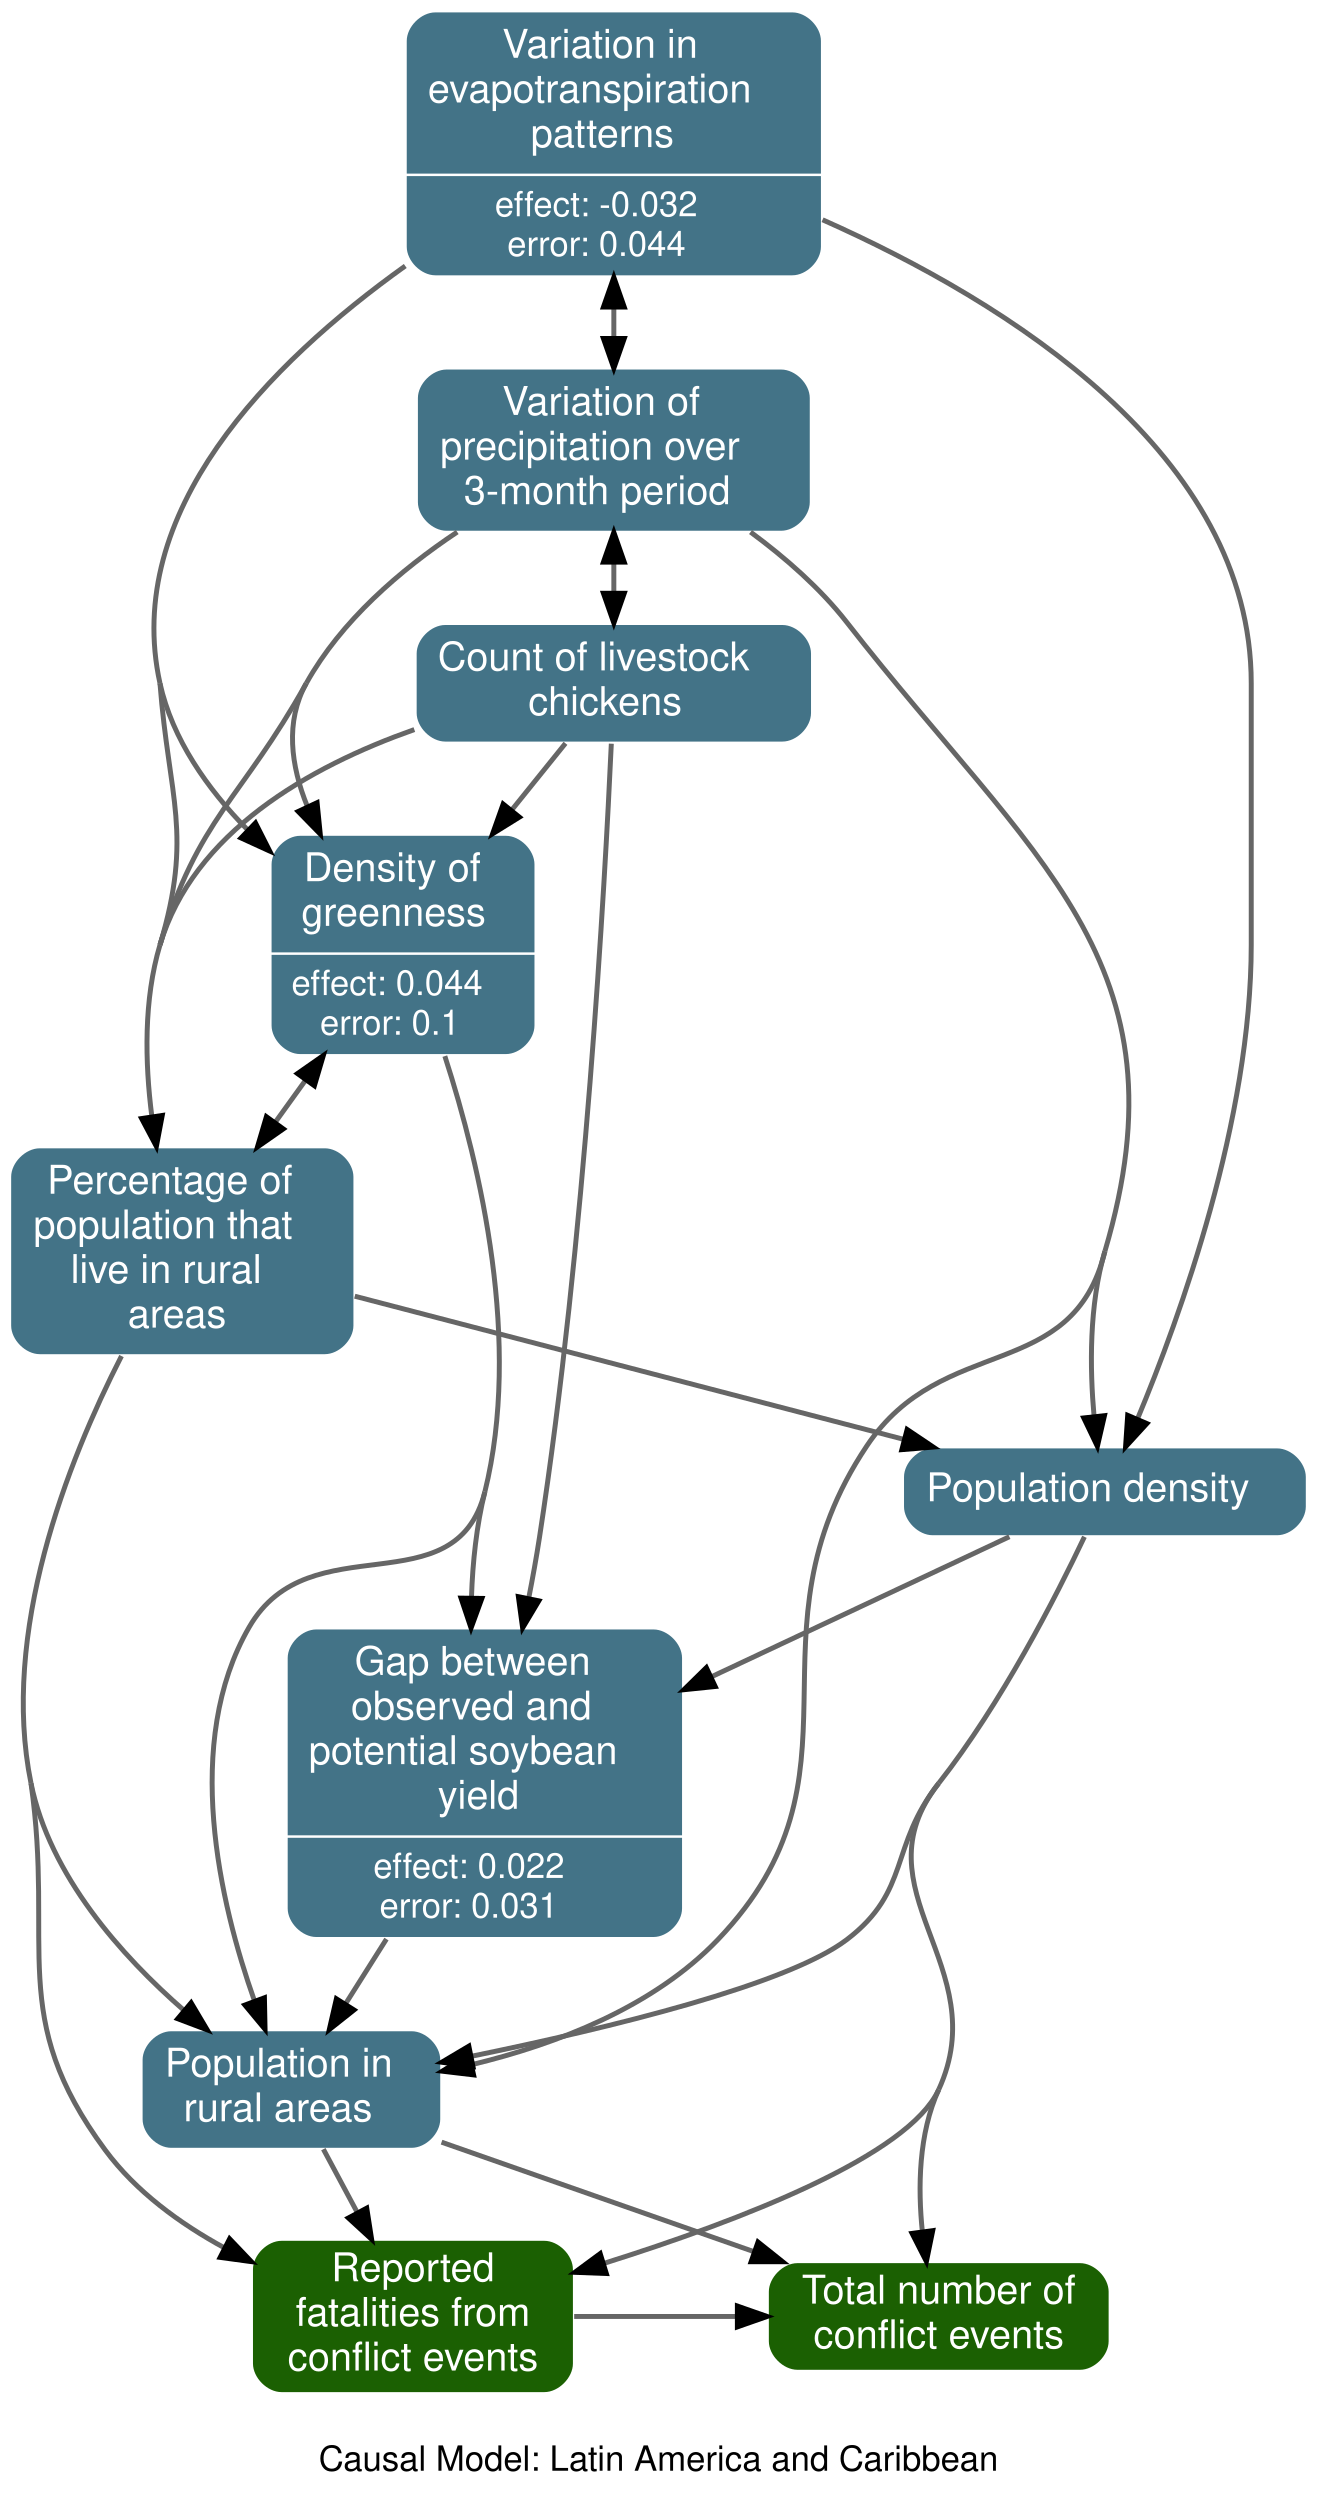
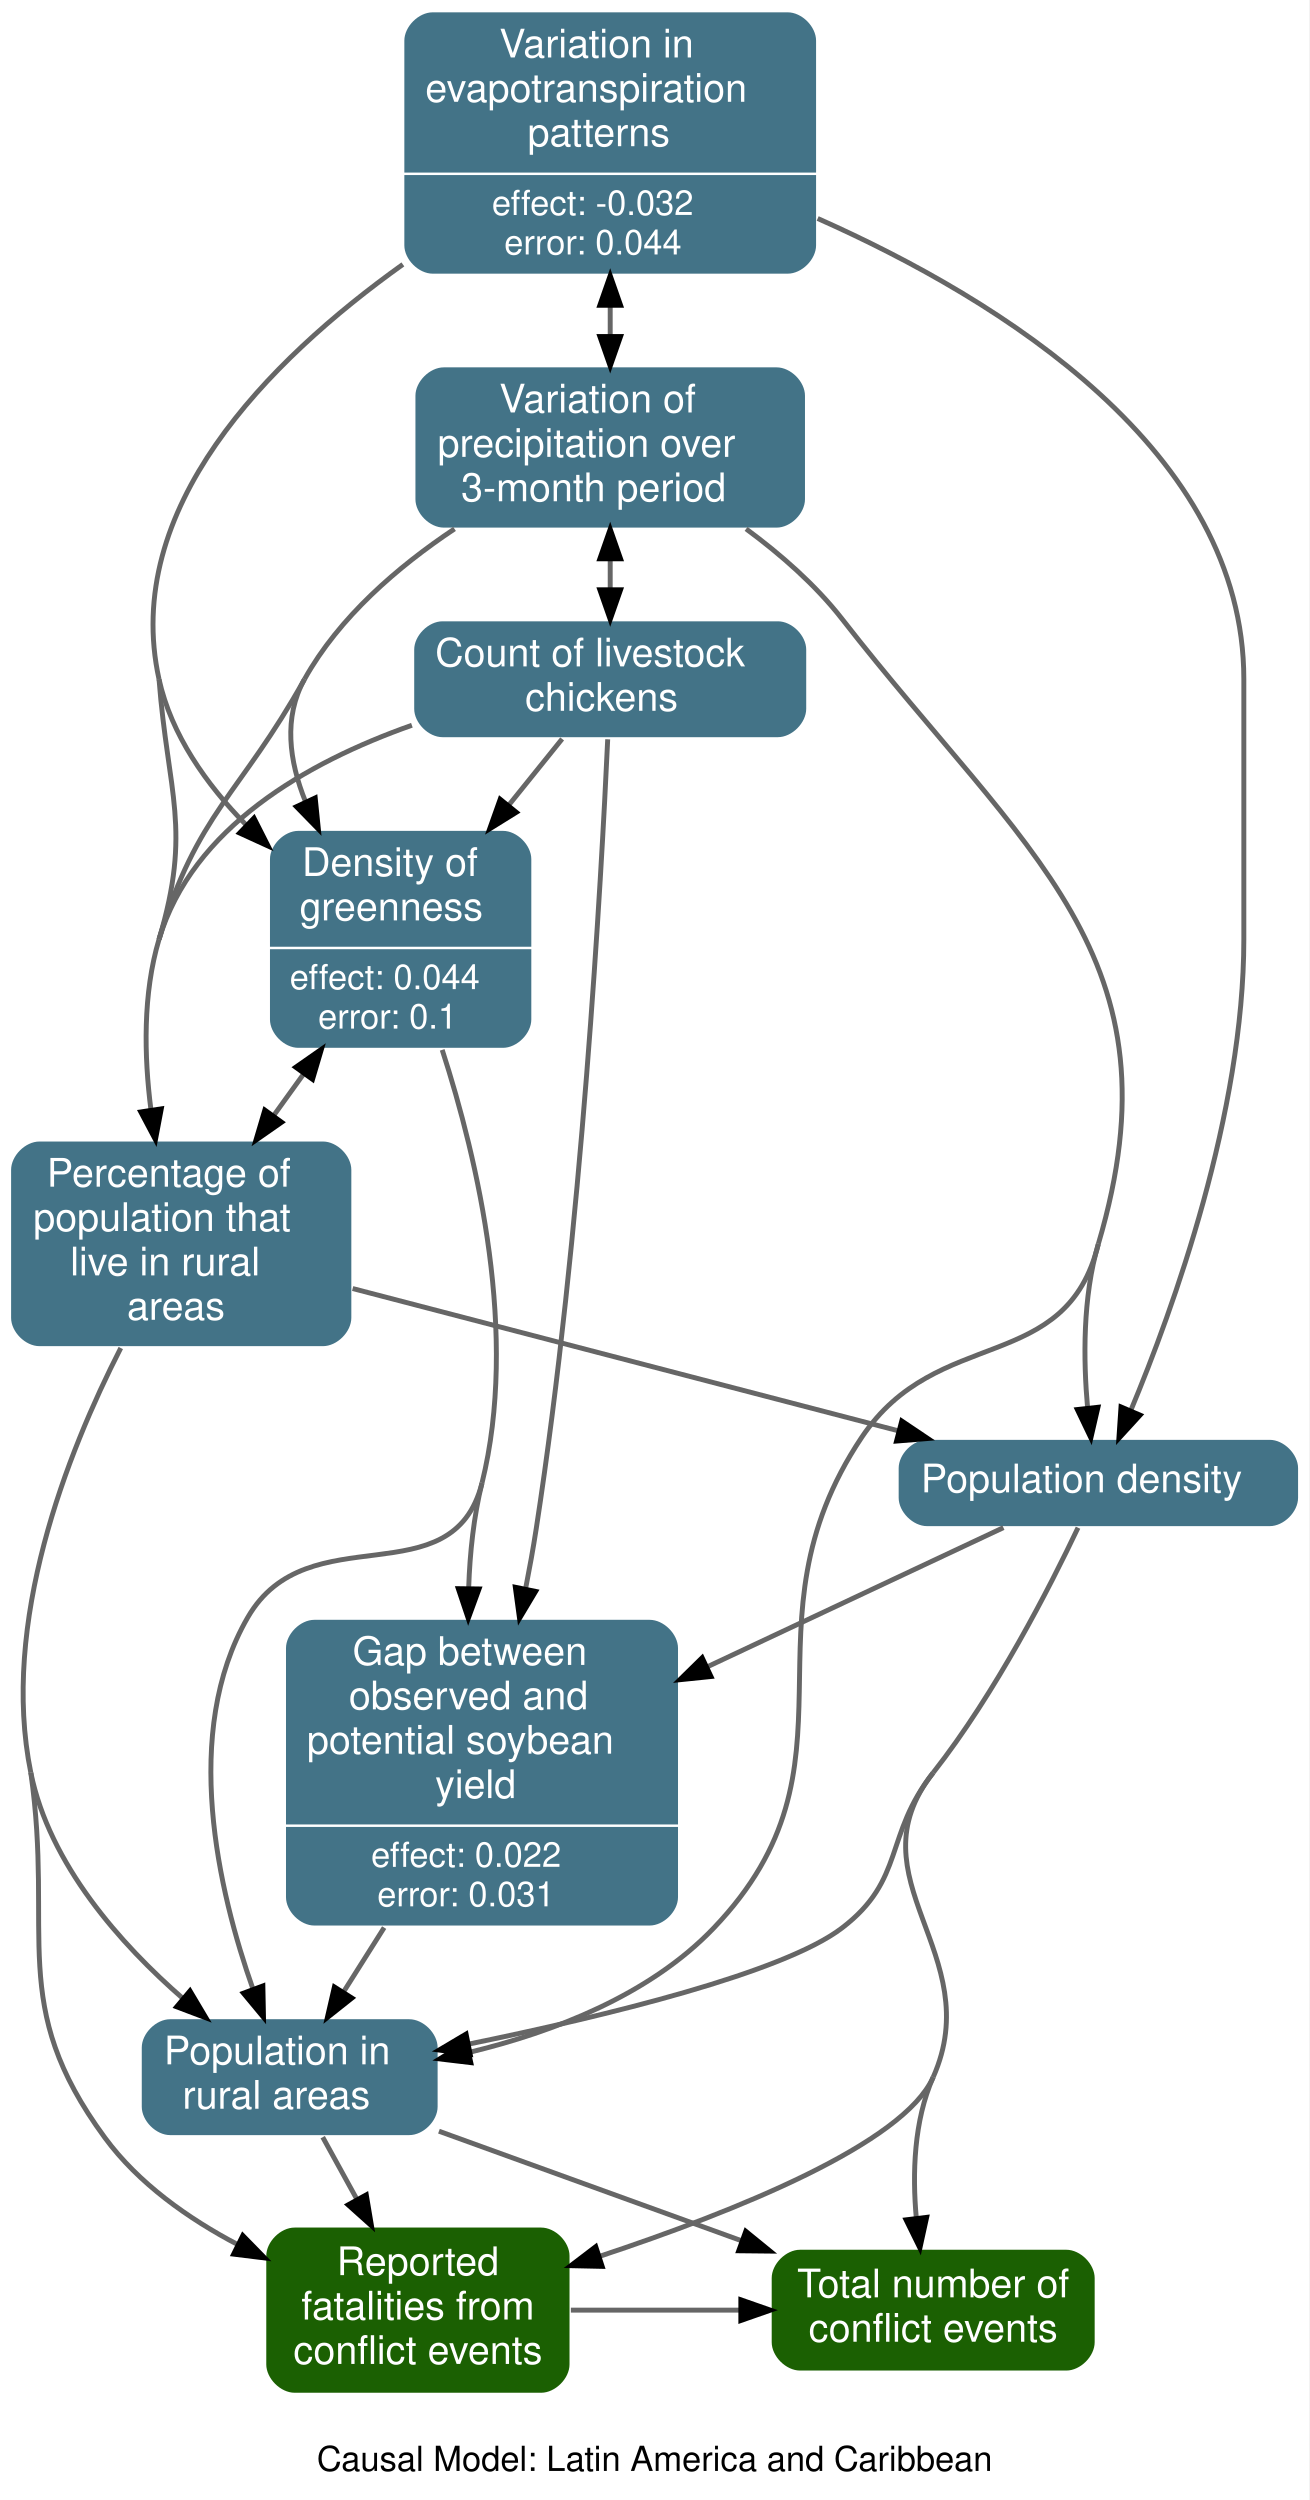
- <svg xmlns="http://www.w3.org/2000/svg" width="" height="" viewBox="0.00 0.00 531.00 1008.00" preserveAspectRatio="xMinYMin">
-   <g id="graph0" class="graph" transform="scale(1 1) rotate(0) translate(4 1004)">
-     <polygon fill="#ffffff" stroke="transparent" points="-4,4 -4,-1004 527,-1004 527,4 -4,4" />
+ <svg xmlns="http://www.w3.org/2000/svg" width="" height="" viewBox="0.00 0.00 531.00 1014.00" preserveAspectRatio="xMinYMin">
+   <g id="graph0" class="graph" transform="scale(1 1) rotate(0) translate(4 1010)">
+     <polygon fill="#ffffff" stroke="transparent" points="-4,4 -4,-1010 527,-1010 527,4 -4,4" />
    <text text-anchor="middle" x="261.5" y="-7.8" font-family="Helvetica, Arial, sans-serif" font-size="14.00" fill="#000000">Causal Model: Latin America and Caribbean</text>
    <g id="node1" class="node rankB">
-       <path fill="none" stroke="#000000" d="M171.5,-892.5C171.5,-892.5 315.5,-892.5 315.5,-892.5 321.5,-892.5 327.5,-898.5 327.5,-904.5 327.5,-904.5 327.5,-987.5 327.5,-987.5 327.5,-993.5 321.5,-999.5 315.5,-999.5 315.5,-999.5 171.5,-999.5 171.5,-999.5 165.5,-999.5 159.5,-993.5 159.5,-987.5 159.5,-987.5 159.5,-904.5 159.5,-904.5 159.5,-898.5 165.5,-892.5 171.5,-892.5" />
-       <text text-anchor="start" x="198.5" y="-980.7" font-family="Helvetica, Arial, sans-serif" font-size="16.00" fill="#000000">Variation in</text>
-       <text text-anchor="start" x="168.5" y="-962.7" font-family="Helvetica, Arial, sans-serif" font-size="16.00" fill="#000000">evapotranspiration</text>
-       <text text-anchor="start" x="210" y="-944.7" font-family="Helvetica, Arial, sans-serif" font-size="16.00" fill="#000000">patterns</text>
-       <polyline fill="none" stroke="#000000" points="159.5,-933.5 327.5,-933.5 " />
-       <text text-anchor="start" x="195.5" y="-916.8" font-family="Helvetica, Arial, sans-serif" font-size="14.00" fill="#000000">effect: -0.032</text>
-       <text text-anchor="start" x="200.5" y="-900.8" font-family="Helvetica, Arial, sans-serif" font-size="14.00" fill="#000000">error: 0.044</text>
+       <path fill="none" stroke="#000000" d="M171.5,-898.5C171.5,-898.5 315.5,-898.5 315.5,-898.5 321.5,-898.5 327.5,-904.5 327.5,-910.5 327.5,-910.5 327.5,-993.5 327.5,-993.5 327.5,-999.5 321.5,-1005.5 315.5,-1005.5 315.5,-1005.5 171.5,-1005.5 171.5,-1005.5 165.5,-1005.5 159.5,-999.5 159.5,-993.5 159.5,-993.5 159.5,-910.5 159.5,-910.5 159.5,-904.5 165.5,-898.5 171.5,-898.5" />
+       <text text-anchor="start" x="198.5" y="-986.7" font-family="Helvetica, Arial, sans-serif" font-size="16.00" fill="#000000">Variation in</text>
+       <text text-anchor="start" x="168.5" y="-968.7" font-family="Helvetica, Arial, sans-serif" font-size="16.00" fill="#000000">evapotranspiration</text>
+       <text text-anchor="start" x="210" y="-950.7" font-family="Helvetica, Arial, sans-serif" font-size="16.00" fill="#000000">patterns</text>
+       <polyline fill="none" stroke="#000000" points="159.5,-939.5 327.5,-939.5 " />
+       <text text-anchor="start" x="195.5" y="-922.8" font-family="Helvetica, Arial, sans-serif" font-size="14.00" fill="#000000">effect: -0.032</text>
+       <text text-anchor="start" x="200.5" y="-906.8" font-family="Helvetica, Arial, sans-serif" font-size="14.00" fill="#000000">error: 0.044</text>
    </g>
    <g id="node3" class="node rankB">
-       <path fill="none" stroke="#000000" d="M176,-789.5C176,-789.5 311,-789.5 311,-789.5 317,-789.5 323,-795.5 323,-801.5 323,-801.5 323,-843.5 323,-843.5 323,-849.5 317,-855.5 311,-855.5 311,-855.5 176,-855.5 176,-855.5 170,-855.5 164,-849.5 164,-843.5 164,-843.5 164,-801.5 164,-801.5 164,-795.5 170,-789.5 176,-789.5" />
-       <text text-anchor="start" x="198.5" y="-836.7" font-family="Helvetica, Arial, sans-serif" font-size="16.00" fill="#000000">Variation of</text>
-       <text text-anchor="start" x="173.5" y="-818.7" font-family="Helvetica, Arial, sans-serif" font-size="16.00" fill="#000000">precipitation over</text>
-       <text text-anchor="start" x="183" y="-800.7" font-family="Helvetica, Arial, sans-serif" font-size="16.00" fill="#000000">3-month period</text>
+       <path fill="none" stroke="#000000" d="M176,-795.5C176,-795.5 311,-795.5 311,-795.5 317,-795.5 323,-801.5 323,-807.5 323,-807.5 323,-849.5 323,-849.5 323,-855.5 317,-861.5 311,-861.5 311,-861.5 176,-861.5 176,-861.5 170,-861.5 164,-855.5 164,-849.5 164,-849.5 164,-807.5 164,-807.5 164,-801.5 170,-795.5 176,-795.5" />
+       <text text-anchor="start" x="198.5" y="-842.7" font-family="Helvetica, Arial, sans-serif" font-size="16.00" fill="#000000">Variation of</text>
+       <text text-anchor="start" x="173.5" y="-824.7" font-family="Helvetica, Arial, sans-serif" font-size="16.00" fill="#000000">precipitation over</text>
+       <text text-anchor="start" x="183" y="-806.7" font-family="Helvetica, Arial, sans-serif" font-size="16.00" fill="#000000">3-month period</text>
    </g>
    <g id="edge1" class="edge">
-       <path fill="none" stroke="#000000" stroke-width="2" d="M243.5,-880.131C243.5,-876 243.5,-871.893 243.5,-867.886" />
-       <polygon fill="#000000" stroke="#000000" stroke-width="2" points="239.3,-880.19 243.5,-892.19 247.7,-880.19 239.3,-880.19" />
-       <polygon fill="#000000" stroke="#000000" stroke-width="2" points="247.7,-867.515 243.5,-855.515 239.3,-867.515 247.7,-867.515" />
+       <path fill="none" stroke="#000000" stroke-width="2" d="M243.5,-886.131C243.5,-882 243.5,-877.893 243.5,-873.886" />
+       <polygon fill="#000000" stroke="#000000" stroke-width="2" points="239.3,-886.19 243.5,-898.19 247.7,-886.19 239.3,-886.19" />
+       <polygon fill="#000000" stroke="#000000" stroke-width="2" points="247.7,-873.515 243.5,-861.515 239.3,-873.515 247.7,-873.515" />
    </g>
    <g id="node6" class="node rankB">
-       <path fill="none" stroke="#000000" d="M12,-457.5C12,-457.5 127,-457.5 127,-457.5 133,-457.5 139,-463.5 139,-469.5 139,-469.5 139,-529.5 139,-529.5 139,-535.5 133,-541.5 127,-541.5 127,-541.5 12,-541.5 12,-541.5 6,-541.5 0,-535.5 0,-529.5 0,-529.5 0,-469.5 0,-469.5 0,-463.5 6,-457.5 12,-457.5" />
-       <text text-anchor="start" x="15" y="-522.7" font-family="Helvetica, Arial, sans-serif" font-size="16.00" fill="#000000">Percentage of</text>
-       <text text-anchor="start" x="9.5" y="-504.7" font-family="Helvetica, Arial, sans-serif" font-size="16.00" fill="#000000">population that</text>
-       <text text-anchor="start" x="24.5" y="-486.7" font-family="Helvetica, Arial, sans-serif" font-size="16.00" fill="#000000">live in rural</text>
-       <text text-anchor="start" x="47.5" y="-468.7" font-family="Helvetica, Arial, sans-serif" font-size="16.00" fill="#000000">areas</text>
+       <path fill="none" stroke="#000000" d="M12,-463.5C12,-463.5 127,-463.5 127,-463.5 133,-463.5 139,-469.5 139,-475.5 139,-475.5 139,-535.5 139,-535.5 139,-541.5 133,-547.5 127,-547.5 127,-547.5 12,-547.5 12,-547.5 6,-547.5 0,-541.5 0,-535.5 0,-535.5 0,-475.5 0,-475.5 0,-469.5 6,-463.5 12,-463.5" />
+       <text text-anchor="start" x="15" y="-528.7" font-family="Helvetica, Arial, sans-serif" font-size="16.00" fill="#000000">Percentage of</text>
+       <text text-anchor="start" x="9.5" y="-510.7" font-family="Helvetica, Arial, sans-serif" font-size="16.00" fill="#000000">population that</text>
+       <text text-anchor="start" x="24.5" y="-492.7" font-family="Helvetica, Arial, sans-serif" font-size="16.00" fill="#000000">live in rural</text>
+       <text text-anchor="start" x="47.5" y="-474.7" font-family="Helvetica, Arial, sans-serif" font-size="16.00" fill="#000000">areas</text>
    </g>
    <g id="edge2" class="edge">
-       <path fill="none" stroke="#000000" stroke-width="2" d="M159.401,-896.762C104.37,-857.407 45.252,-797.527 60.5,-728.5" />
-       <path fill="none" stroke="#000000" stroke-width="2" d="M60.5,-728.5C64.133,-681.752 73.909,-667.931 60.5,-623" />
-       <path fill="none" stroke="#000000" stroke-width="2" d="M60.5,-623C53.917,-600.942 54.416,-575.729 57.224,-553.86" />
-       <polygon fill="#000000" stroke="#000000" stroke-width="2" points="61.412,-554.251 59.049,-541.759 53.106,-552.998 61.412,-554.251" />
+       <path fill="none" stroke="#000000" stroke-width="2" d="M159.401,-902.762C104.37,-863.407 45.252,-803.527 60.5,-734.5" />
+       <path fill="none" stroke="#000000" stroke-width="2" d="M60.5,-734.5C64.133,-687.752 73.909,-673.931 60.5,-629" />
+       <path fill="none" stroke="#000000" stroke-width="2" d="M60.5,-629C53.917,-606.942 54.416,-581.729 57.224,-559.86" />
+       <polygon fill="#000000" stroke="#000000" stroke-width="2" points="61.412,-560.251 59.049,-547.759 53.106,-558.998 61.412,-560.251" />
    </g>
    <g id="node7" class="node rankB">
-       <path fill="none" stroke="#000000" d="M372,-384.5C372,-384.5 511,-384.5 511,-384.5 517,-384.5 523,-390.5 523,-396.5 523,-396.5 523,-408.5 523,-408.5 523,-414.5 517,-420.5 511,-420.5 511,-420.5 372,-420.5 372,-420.5 366,-420.5 360,-414.5 360,-408.5 360,-408.5 360,-396.5 360,-396.5 360,-390.5 366,-384.5 372,-384.5" />
-       <text text-anchor="start" x="369.5" y="-398.7" font-family="Helvetica, Arial, sans-serif" font-size="16.00" fill="#000000">Population density</text>
+       <path fill="none" stroke="#000000" d="M372,-390.5C372,-390.5 511,-390.5 511,-390.5 517,-390.5 523,-396.5 523,-402.5 523,-402.5 523,-414.5 523,-414.5 523,-420.5 517,-426.5 511,-426.5 511,-426.5 372,-426.5 372,-426.5 366,-426.5 360,-420.5 360,-414.5 360,-414.5 360,-402.5 360,-402.5 360,-396.5 366,-390.5 372,-390.5" />
+       <text text-anchor="start" x="369.5" y="-404.7" font-family="Helvetica, Arial, sans-serif" font-size="16.00" fill="#000000">Population density</text>
    </g>
    <g id="edge3" class="edge">
-       <path fill="none" stroke="#000000" stroke-width="2" d="M327.651,-915.385C402.603,-882.059 500.5,-820.854 500.5,-728.5 500.5,-728.5 500.5,-728.5 500.5,-623 500.5,-552.488 471.997,-473.471 454.613,-431.836" />
-       <polygon fill="#000000" stroke="#000000" stroke-width="2" points="458.407,-430.027 449.828,-420.644 450.683,-433.329 458.407,-430.027" />
+       <path fill="none" stroke="#000000" stroke-width="2" d="M327.651,-921.385C402.603,-888.059 500.5,-826.854 500.5,-734.5 500.5,-734.5 500.5,-734.5 500.5,-629 500.5,-558.488 471.997,-479.471 454.613,-437.836" />
+       <polygon fill="#000000" stroke="#000000" stroke-width="2" points="458.407,-436.027 449.828,-426.644 450.683,-439.329 458.407,-436.027" />
    </g>
    <g id="node8" class="node rankB">
-       <path fill="none" stroke="#000000" d="M117,-578.5C117,-578.5 200,-578.5 200,-578.5 206,-578.5 212,-584.5 212,-590.5 212,-590.5 212,-655.5 212,-655.5 212,-661.5 206,-667.5 200,-667.5 200,-667.5 117,-667.5 117,-667.5 111,-667.5 105,-661.5 105,-655.5 105,-655.5 105,-590.5 105,-590.5 105,-584.5 111,-578.5 117,-578.5" />
-       <text text-anchor="start" x="118.5" y="-648.7" font-family="Helvetica, Arial, sans-serif" font-size="16.00" fill="#000000">Density of</text>
-       <text text-anchor="start" x="117.5" y="-630.7" font-family="Helvetica, Arial, sans-serif" font-size="16.00" fill="#000000">greenness</text>
-       <polyline fill="none" stroke="#000000" points="105,-619.5 212,-619.5 " />
-       <text text-anchor="start" x="113.5" y="-602.8" font-family="Helvetica, Arial, sans-serif" font-size="14.00" fill="#000000">effect: 0.044</text>
-       <text text-anchor="start" x="125" y="-586.8" font-family="Helvetica, Arial, sans-serif" font-size="14.00" fill="#000000">error: 0.1</text>
+       <path fill="none" stroke="#000000" d="M117,-584.5C117,-584.5 200,-584.5 200,-584.5 206,-584.5 212,-590.5 212,-596.5 212,-596.5 212,-661.5 212,-661.5 212,-667.5 206,-673.5 200,-673.5 200,-673.5 117,-673.5 117,-673.5 111,-673.5 105,-667.5 105,-661.5 105,-661.5 105,-596.5 105,-596.5 105,-590.5 111,-584.5 117,-584.5" />
+       <text text-anchor="start" x="118.5" y="-654.7" font-family="Helvetica, Arial, sans-serif" font-size="16.00" fill="#000000">Density of</text>
+       <text text-anchor="start" x="117.5" y="-636.7" font-family="Helvetica, Arial, sans-serif" font-size="16.00" fill="#000000">greenness</text>
+       <polyline fill="none" stroke="#000000" points="105,-625.5 212,-625.5 " />
+       <text text-anchor="start" x="113.5" y="-608.8" font-family="Helvetica, Arial, sans-serif" font-size="14.00" fill="#000000">effect: 0.044</text>
+       <text text-anchor="start" x="125" y="-592.8" font-family="Helvetica, Arial, sans-serif" font-size="14.00" fill="#000000">error: 0.1</text>
    </g>
    <g id="edge4" class="edge">
-       <path fill="none" stroke="#000000" stroke-width="2" d="M60.5,-728.5C65.482,-705.947 79.632,-685.932 95.684,-669.559" />
-       <polygon fill="#000000" stroke="#000000" stroke-width="2" points="99.01,-672.189 104.752,-660.846 93.189,-666.132 99.01,-672.189" />
+       <path fill="none" stroke="#000000" stroke-width="2" d="M60.5,-734.5C65.482,-711.947 79.632,-691.932 95.684,-675.559" />
+       <polygon fill="#000000" stroke="#000000" stroke-width="2" points="99.01,-678.189 104.752,-666.846 93.189,-672.132 99.01,-678.189" />
    </g>
    <g id="node2" class="node rankB">
-       <path fill="none" stroke="#000000" d="M175.5,-704.5C175.5,-704.5 311.5,-704.5 311.5,-704.5 317.5,-704.5 323.5,-710.5 323.5,-716.5 323.5,-716.5 323.5,-740.5 323.5,-740.5 323.5,-746.5 317.5,-752.5 311.5,-752.5 311.5,-752.5 175.5,-752.5 175.5,-752.5 169.5,-752.5 163.5,-746.5 163.5,-740.5 163.5,-740.5 163.5,-716.5 163.5,-716.5 163.5,-710.5 169.5,-704.5 175.5,-704.5" />
-       <text text-anchor="start" x="172.5" y="-733.7" font-family="Helvetica, Arial, sans-serif" font-size="16.00" fill="#000000">Count of livestock</text>
-       <text text-anchor="start" x="209" y="-715.7" font-family="Helvetica, Arial, sans-serif" font-size="16.00" fill="#000000">chickens</text>
+       <path fill="none" stroke="#000000" d="M175.5,-710.5C175.5,-710.5 311.5,-710.5 311.5,-710.5 317.5,-710.5 323.5,-716.5 323.5,-722.5 323.5,-722.5 323.5,-746.5 323.5,-746.5 323.5,-752.5 317.5,-758.5 311.5,-758.5 311.5,-758.5 175.5,-758.5 175.5,-758.5 169.5,-758.5 163.5,-752.5 163.5,-746.5 163.5,-746.5 163.5,-722.5 163.5,-722.5 163.5,-716.5 169.5,-710.5 175.5,-710.5" />
+       <text text-anchor="start" x="172.5" y="-739.7" font-family="Helvetica, Arial, sans-serif" font-size="16.00" fill="#000000">Count of livestock</text>
+       <text text-anchor="start" x="209" y="-721.7" font-family="Helvetica, Arial, sans-serif" font-size="16.00" fill="#000000">chickens</text>
    </g>
    <g id="node5" class="node rankB">
-       <path fill="none" stroke="#000000" d="M123.5,-222.5C123.5,-222.5 259.5,-222.5 259.5,-222.5 265.5,-222.5 271.5,-228.5 271.5,-234.5 271.5,-234.5 271.5,-335.5 271.5,-335.5 271.5,-341.5 265.5,-347.5 259.5,-347.5 259.5,-347.5 123.5,-347.5 123.5,-347.5 117.5,-347.5 111.5,-341.5 111.5,-335.5 111.5,-335.5 111.5,-234.5 111.5,-234.5 111.5,-228.5 117.5,-222.5 123.5,-222.5" />
-       <text text-anchor="start" x="139" y="-328.7" font-family="Helvetica, Arial, sans-serif" font-size="16.00" fill="#000000">Gap between</text>
-       <text text-anchor="start" x="137.5" y="-310.7" font-family="Helvetica, Arial, sans-serif" font-size="16.00" fill="#000000">observed and</text>
-       <text text-anchor="start" x="120.5" y="-292.7" font-family="Helvetica, Arial, sans-serif" font-size="16.00" fill="#000000">potential soybean</text>
-       <text text-anchor="start" x="172.5" y="-274.7" font-family="Helvetica, Arial, sans-serif" font-size="16.00" fill="#000000">yield</text>
-       <polyline fill="none" stroke="#000000" points="111.5,-263.5 271.5,-263.5 " />
-       <text text-anchor="start" x="146.5" y="-246.8" font-family="Helvetica, Arial, sans-serif" font-size="14.00" fill="#000000">effect: 0.022</text>
-       <text text-anchor="start" x="149" y="-230.8" font-family="Helvetica, Arial, sans-serif" font-size="14.00" fill="#000000">error: 0.031</text>
+       <path fill="none" stroke="#000000" d="M123.5,-228.5C123.5,-228.5 259.5,-228.5 259.5,-228.5 265.5,-228.5 271.5,-234.5 271.5,-240.5 271.5,-240.5 271.5,-341.5 271.5,-341.5 271.5,-347.5 265.5,-353.5 259.5,-353.5 259.5,-353.5 123.5,-353.5 123.5,-353.5 117.5,-353.5 111.5,-347.5 111.5,-341.5 111.5,-341.5 111.5,-240.5 111.5,-240.5 111.5,-234.5 117.5,-228.5 123.5,-228.5" />
+       <text text-anchor="start" x="139" y="-334.7" font-family="Helvetica, Arial, sans-serif" font-size="16.00" fill="#000000">Gap between</text>
+       <text text-anchor="start" x="137.5" y="-316.7" font-family="Helvetica, Arial, sans-serif" font-size="16.00" fill="#000000">observed and</text>
+       <text text-anchor="start" x="120.5" y="-298.7" font-family="Helvetica, Arial, sans-serif" font-size="16.00" fill="#000000">potential soybean</text>
+       <text text-anchor="start" x="172.5" y="-280.7" font-family="Helvetica, Arial, sans-serif" font-size="16.00" fill="#000000">yield</text>
+       <polyline fill="none" stroke="#000000" points="111.5,-269.5 271.5,-269.5 " />
+       <text text-anchor="start" x="146.5" y="-252.8" font-family="Helvetica, Arial, sans-serif" font-size="14.00" fill="#000000">effect: 0.022</text>
+       <text text-anchor="start" x="149" y="-236.8" font-family="Helvetica, Arial, sans-serif" font-size="14.00" fill="#000000">error: 0.031</text>
    </g>
    <g id="edge6" class="edge">
-       <path fill="none" stroke="#000000" stroke-width="2" d="M242.484,-704.144C239.884,-647.621 231.863,-503.266 213.5,-384 212.276,-376.05 210.788,-367.784 209.169,-359.568" />
-       <polygon fill="#000000" stroke="#000000" stroke-width="2" points="213.243,-358.524 206.72,-347.61 205.014,-360.209 213.243,-358.524" />
+       <path fill="none" stroke="#000000" stroke-width="2" d="M242.484,-710.144C239.884,-653.621 231.863,-509.266 213.5,-390 212.276,-382.05 210.788,-373.784 209.169,-365.568" />
+       <polygon fill="#000000" stroke="#000000" stroke-width="2" points="213.243,-364.524 206.72,-353.61 205.014,-366.209 213.243,-364.524" />
    </g>
    <g id="edge7" class="edge">
-       <path fill="none" stroke="#000000" stroke-width="2" d="M163.061,-709.838C120.391,-694.766 74.029,-668.332 60.5,-623" />
+       <path fill="none" stroke="#000000" stroke-width="2" d="M163.061,-715.838C120.391,-700.766 74.029,-674.332 60.5,-629" />
    </g>
    <g id="edge8" class="edge">
-       <path fill="none" stroke="#000000" stroke-width="2" d="M223.999,-704.296C217.456,-696.175 209.872,-686.761 202.234,-677.282" />
-       <polygon fill="#000000" stroke="#000000" stroke-width="2" points="205.415,-674.536 194.616,-667.826 198.874,-679.806 205.415,-674.536" />
+       <path fill="none" stroke="#000000" stroke-width="2" d="M223.999,-710.296C217.456,-702.175 209.872,-692.761 202.234,-683.282" />
+       <polygon fill="#000000" stroke="#000000" stroke-width="2" points="205.415,-680.536 194.616,-673.826 198.874,-685.806 205.415,-680.536" />
    </g>
    <g id="edge10" class="edge">
-       <path fill="none" stroke="#000000" stroke-width="2" d="M243.5,-777.191C243.5,-773.109 243.5,-769.01 243.5,-765.018" />
-       <polygon fill="#000000" stroke="#000000" stroke-width="2" points="239.3,-777.359 243.5,-789.359 247.7,-777.359 239.3,-777.359" />
-       <polygon fill="#000000" stroke="#000000" stroke-width="2" points="247.7,-764.778 243.5,-752.778 239.3,-764.778 247.7,-764.778" />
+       <path fill="none" stroke="#000000" stroke-width="2" d="M243.5,-783.191C243.5,-779.109 243.5,-775.01 243.5,-771.018" />
+       <polygon fill="#000000" stroke="#000000" stroke-width="2" points="239.3,-783.359 243.5,-795.359 247.7,-783.359 239.3,-783.359" />
+       <polygon fill="#000000" stroke="#000000" stroke-width="2" points="247.7,-770.778 243.5,-758.778 239.3,-770.778 247.7,-770.778" />
    </g>
    <g id="node4" class="node rankB">
-       <path fill="none" stroke="#000000" d="M65,-137.5C65,-137.5 162,-137.5 162,-137.5 168,-137.5 174,-143.5 174,-149.5 174,-149.5 174,-173.5 174,-173.5 174,-179.5 168,-185.5 162,-185.5 162,-185.5 65,-185.5 65,-185.5 59,-185.5 53,-179.5 53,-173.5 53,-173.5 53,-149.5 53,-149.5 53,-143.5 59,-137.5 65,-137.5" />
-       <text text-anchor="start" x="62.5" y="-166.7" font-family="Helvetica, Arial, sans-serif" font-size="16.00" fill="#000000">Population in</text>
-       <text text-anchor="start" x="70" y="-148.7" font-family="Helvetica, Arial, sans-serif" font-size="16.00" fill="#000000">rural areas</text>
+       <path fill="none" stroke="#000000" d="M65,-143.5C65,-143.5 162,-143.5 162,-143.5 168,-143.5 174,-149.5 174,-155.5 174,-155.5 174,-179.5 174,-179.5 174,-185.5 168,-191.5 162,-191.5 162,-191.5 65,-191.5 65,-191.5 59,-191.5 53,-185.5 53,-179.5 53,-179.5 53,-155.5 53,-155.5 53,-149.5 59,-143.5 65,-143.5" />
+       <text text-anchor="start" x="62.5" y="-172.7" font-family="Helvetica, Arial, sans-serif" font-size="16.00" fill="#000000">Population in</text>
+       <text text-anchor="start" x="70" y="-154.7" font-family="Helvetica, Arial, sans-serif" font-size="16.00" fill="#000000">rural areas</text>
    </g>
    <g id="edge11" class="edge">
-       <path fill="none" stroke="#000000" stroke-width="2" d="M298.614,-789.477C312.647,-779.132 326.775,-766.77 337.5,-753 412.331,-656.924 476.09,-616.264 441.5,-499.5" />
-       <path fill="none" stroke="#000000" stroke-width="2" d="M441.5,-499.5C428.422,-445.959 376.123,-466.825 345.5,-421 294.175,-344.194 349.321,-288.786 285.5,-222 259.481,-194.773 220.498,-179.786 186.219,-171.542" />
-       <polygon fill="#000000" stroke="#000000" stroke-width="2" points="186.945,-167.401 174.32,-168.899 185.123,-175.601 186.945,-167.401" />
+       <path fill="none" stroke="#000000" stroke-width="2" d="M298.614,-795.477C312.647,-785.132 326.775,-772.77 337.5,-759 412.331,-662.924 476.09,-622.264 441.5,-505.5" />
+       <path fill="none" stroke="#000000" stroke-width="2" d="M441.5,-505.5C428.422,-451.959 376.123,-472.825 345.5,-427 294.175,-350.194 349.321,-294.786 285.5,-228 259.481,-200.773 220.498,-185.786 186.219,-177.542" />
+       <polygon fill="#000000" stroke="#000000" stroke-width="2" points="186.945,-173.401 174.32,-174.899 185.123,-181.601 186.945,-173.401" />
    </g>
    <g id="edge12" class="edge">
-       <path fill="none" stroke="#000000" stroke-width="2" d="M180.352,-789.483C157.316,-774.122 133.503,-753.632 119.5,-728.5" />
-       <path fill="none" stroke="#000000" stroke-width="2" d="M119.5,-728.5C93.352,-681.57 75.863,-674.48 60.5,-623" />
+       <path fill="none" stroke="#000000" stroke-width="2" d="M180.352,-795.483C157.316,-780.122 133.503,-759.632 119.5,-734.5" />
+       <path fill="none" stroke="#000000" stroke-width="2" d="M119.5,-734.5C93.352,-687.57 75.863,-680.48 60.5,-629" />
    </g>
    <g id="edge13" class="edge">
-       <path fill="none" stroke="#000000" stroke-width="2" d="M441.5,-499.5C435.096,-477.881 435.39,-452.343 437.129,-432.898" />
-       <polygon fill="#000000" stroke="#000000" stroke-width="2" points="441.32,-433.207 438.461,-420.819 432.971,-432.286 441.32,-433.207" />
+       <path fill="none" stroke="#000000" stroke-width="2" d="M441.5,-505.5C435.096,-483.881 435.39,-458.343 437.129,-438.898" />
+       <polygon fill="#000000" stroke="#000000" stroke-width="2" points="441.32,-439.207 438.461,-426.819 432.971,-438.286 441.32,-439.207" />
    </g>
    <g id="edge14" class="edge">
-       <path fill="none" stroke="#000000" stroke-width="2" d="M119.5,-728.5C110.89,-713.046 113.257,-695.318 119.912,-678.861" />
-       <polygon fill="#000000" stroke="#000000" stroke-width="2" points="123.846,-680.363 125.121,-667.713 116.236,-676.807 123.846,-680.363" />
+       <path fill="none" stroke="#000000" stroke-width="2" d="M119.5,-734.5C110.89,-719.046 113.257,-701.318 119.912,-684.861" />
+       <polygon fill="#000000" stroke="#000000" stroke-width="2" points="123.846,-686.363 125.121,-673.713 116.236,-682.807 123.846,-686.363" />
    </g>
    <g id="node9" class="node rankC">
-       <path fill="none" stroke="#000000" d="M431.5,-92C431.5,-92 317.5,-92 317.5,-92 311.5,-92 305.5,-86 305.5,-80 305.5,-80 305.5,-60 305.5,-60 305.5,-54 311.5,-48 317.5,-48 317.5,-48 431.5,-48 431.5,-48 437.5,-48 443.5,-54 443.5,-60 443.5,-60 443.5,-80 443.5,-80 443.5,-86 437.5,-92 431.5,-92" />
-       <text text-anchor="middle" x="374.5" y="-75.2" font-family="Helvetica, Arial, sans-serif" font-size="16.00" fill="#000000">Total number of</text>
-       <text text-anchor="middle" x="374.5" y="-57.2" font-family="Helvetica, Arial, sans-serif" font-size="16.00" fill="#000000">conflict events</text>
+       <path fill="none" stroke="#000000" d="M428.5,-98C428.5,-98 320.5,-98 320.5,-98 314.5,-98 308.5,-92 308.5,-86 308.5,-86 308.5,-60 308.5,-60 308.5,-54 314.5,-48 320.5,-48 320.5,-48 428.5,-48 428.5,-48 434.5,-48 440.5,-54 440.5,-60 440.5,-60 440.5,-86 440.5,-86 440.5,-92 434.5,-98 428.5,-98" />
+       <text text-anchor="middle" x="374.5" y="-78.2" font-family="Helvetica, Arial, sans-serif" font-size="16.00" fill="#000000">Total number of</text>
+       <text text-anchor="middle" x="374.5" y="-60.2" font-family="Helvetica, Arial, sans-serif" font-size="16.00" fill="#000000">conflict events</text>
    </g>
    <g id="edge15" class="edge">
-       <path fill="none" stroke="#000000" stroke-width="2" d="M174.035,-140.278C211.589,-127.112 260.119,-110.099 300.023,-96.11" />
-       <polygon fill="#000000" stroke="#000000" stroke-width="2" points="301.634,-99.996 311.569,-92.062 298.855,-92.069 301.634,-99.996" />
+       <path fill="none" stroke="#000000" stroke-width="2" d="M174.035,-145.582C210.63,-132.332 257.646,-115.309 296.948,-101.079" />
+       <polygon fill="#000000" stroke="#000000" stroke-width="2" points="298.49,-104.988 308.344,-96.953 295.63,-97.09 298.49,-104.988" />
    </g>
    <g id="node10" class="node rankC">
-       <path fill="none" stroke="#000000" d="M215.5,-101C215.5,-101 109.5,-101 109.5,-101 103.5,-101 97.5,-95 97.5,-89 97.5,-89 97.5,-51 97.5,-51 97.5,-45 103.5,-39 109.5,-39 109.5,-39 215.5,-39 215.5,-39 221.5,-39 227.5,-45 227.5,-51 227.5,-51 227.5,-89 227.5,-89 227.5,-95 221.5,-101 215.5,-101" />
-       <text text-anchor="middle" x="162.5" y="-84.2" font-family="Helvetica, Arial, sans-serif" font-size="16.00" fill="#000000">Reported</text>
-       <text text-anchor="middle" x="162.5" y="-66.2" font-family="Helvetica, Arial, sans-serif" font-size="16.00" fill="#000000">fatalities from</text>
-       <text text-anchor="middle" x="162.5" y="-48.2" font-family="Helvetica, Arial, sans-serif" font-size="16.00" fill="#000000">conflict events</text>
+       <path fill="none" stroke="#000000" d="M215.5,-107C215.5,-107 115.5,-107 115.5,-107 109.5,-107 103.5,-101 103.5,-95 103.5,-95 103.5,-51 103.5,-51 103.5,-45 109.5,-39 115.5,-39 115.5,-39 215.5,-39 215.5,-39 221.5,-39 227.5,-45 227.5,-51 227.5,-51 227.5,-95 227.5,-95 227.5,-101 221.5,-107 215.5,-107" />
+       <text text-anchor="middle" x="165.5" y="-87.2" font-family="Helvetica, Arial, sans-serif" font-size="16.00" fill="#000000">Reported</text>
+       <text text-anchor="middle" x="165.5" y="-69.2" font-family="Helvetica, Arial, sans-serif" font-size="16.00" fill="#000000">fatalities from</text>
+       <text text-anchor="middle" x="165.5" y="-51.2" font-family="Helvetica, Arial, sans-serif" font-size="16.00" fill="#000000">conflict events</text>
    </g>
    <g id="edge16" class="edge">
-       <path fill="none" stroke="#000000" stroke-width="2" d="M126.374,-137.459C130.561,-129.641 135.338,-120.722 140.015,-111.987" />
-       <polygon fill="#000000" stroke="#000000" stroke-width="2" points="143.874,-113.679 145.836,-101.117 136.468,-109.713 143.874,-113.679" />
+       <path fill="none" stroke="#000000" stroke-width="2" d="M126.891,-143.164C131.17,-135.388 136.05,-126.52 140.867,-117.766" />
+       <polygon fill="#000000" stroke="#000000" stroke-width="2" points="144.562,-119.763 146.667,-107.225 137.202,-115.714 144.562,-119.763" />
    </g>
    <g id="edge17" class="edge">
-       <path fill="none" stroke="#000000" stroke-width="2" d="M151.815,-222.165C146.11,-213.132 140.425,-204.131 135.248,-195.934" />
-       <polygon fill="#000000" stroke="#000000" stroke-width="2" points="138.735,-193.59 128.776,-185.687 131.633,-198.075 138.735,-193.59" />
+       <path fill="none" stroke="#000000" stroke-width="2" d="M151.815,-228.165C146.11,-219.132 140.425,-210.131 135.248,-201.934" />
+       <polygon fill="#000000" stroke="#000000" stroke-width="2" points="138.735,-199.59 128.776,-191.687 131.633,-204.075 138.735,-199.59" />
    </g>
    <g id="edge18" class="edge">
-       <path fill="none" stroke="#000000" stroke-width="2" d="M8.5,-285C16.081,-247.791 44.839,-215.497 70.346,-193.274" />
-       <polygon fill="#000000" stroke="#000000" stroke-width="2" points="73.057,-196.482 79.55,-185.551 67.658,-190.046 73.057,-196.482" />
+       <path fill="none" stroke="#000000" stroke-width="2" d="M8.5,-291C16.081,-253.791 44.839,-221.497 70.346,-199.274" />
+       <polygon fill="#000000" stroke="#000000" stroke-width="2" points="73.057,-202.482 79.55,-191.551 67.658,-196.046 73.057,-202.482" />
    </g>
    <g id="edge19" class="edge">
-       <path fill="none" stroke="#000000" stroke-width="2" d="M139.034,-481.369C201.921,-464.971 294.53,-440.823 360.689,-423.572" />
-       <polygon fill="#000000" stroke="#000000" stroke-width="2" points="361.755,-427.634 372.307,-420.542 359.636,-419.506 361.755,-427.634" />
+       <path fill="none" stroke="#000000" stroke-width="2" d="M139.034,-487.369C201.921,-470.971 294.53,-446.823 360.689,-429.572" />
+       <polygon fill="#000000" stroke="#000000" stroke-width="2" points="361.755,-433.634 372.307,-426.542 359.636,-425.506 361.755,-433.634" />
    </g>
    <g id="edge21" class="edge">
-       <path fill="none" stroke="#000000" stroke-width="2" d="M44.982,-457.238C23.053,-414.313 -3.866,-345.699 8.5,-285" />
-       <path fill="none" stroke="#000000" stroke-width="2" d="M8.5,-285C17.977,-218.557 -1.457,-190.925 38.5,-137 50.8,-120.401 68.474,-107.463 86.64,-97.577" />
-       <polygon fill="#000000" stroke="#000000" stroke-width="2" points="88.579,-101.303 97.355,-92.104 84.758,-93.822 88.579,-101.303" />
+       <path fill="none" stroke="#000000" stroke-width="2" d="M44.982,-463.238C23.053,-420.313 -3.866,-351.699 8.5,-291" />
+       <path fill="none" stroke="#000000" stroke-width="2" d="M8.5,-291C17.977,-224.557 -1.231,-197.092 38.5,-143 52.144,-124.425 72.271,-110.183 92.499,-99.551" />
+       <polygon fill="#000000" stroke="#000000" stroke-width="2" points="94.488,-103.252 103.378,-94.164 90.76,-95.725 94.488,-103.252" />
    </g>
    <g id="edge22" class="edge">
-       <path fill="none" stroke="#000000" stroke-width="2" d="M433.244,-384.362C421.868,-360.362 399.877,-317.323 374.5,-285" />
-       <path fill="none" stroke="#000000" stroke-width="2" d="M374.5,-285C354.448,-259.459 363.315,-241.697 337.5,-222 313.706,-203.845 242.063,-186.382 186.136,-174.925" />
-       <polygon fill="#000000" stroke="#000000" stroke-width="2" points="186.697,-170.754 174.104,-172.502 185.038,-178.988 186.697,-170.754" />
+       <path fill="none" stroke="#000000" stroke-width="2" d="M433.244,-390.362C421.868,-366.362 399.877,-323.323 374.5,-291" />
+       <path fill="none" stroke="#000000" stroke-width="2" d="M374.5,-291C354.448,-265.459 363.315,-247.697 337.5,-228 313.706,-209.845 242.063,-192.382 186.136,-180.925" />
+       <polygon fill="#000000" stroke="#000000" stroke-width="2" points="186.697,-176.754 174.104,-178.502 185.038,-184.988 186.697,-176.754" />
    </g>
    <g id="edge23" class="edge">
-       <path fill="none" stroke="#000000" stroke-width="2" d="M402.985,-384.398C370.987,-369.359 324.157,-347.349 282.694,-327.861" />
-       <polygon fill="#000000" stroke="#000000" stroke-width="2" points="284.368,-324.007 271.721,-322.704 280.795,-331.61 284.368,-324.007" />
+       <path fill="none" stroke="#000000" stroke-width="2" d="M402.985,-390.398C370.987,-375.359 324.157,-353.349 282.694,-333.861" />
+       <polygon fill="#000000" stroke="#000000" stroke-width="2" points="284.368,-330.007 271.721,-328.704 280.795,-337.61 284.368,-330.007" />
    </g>
    <g id="edge24" class="edge">
-       <path fill="none" stroke="#000000" stroke-width="2" d="M374.5,-161.5C366.373,-143.748 366.049,-121.951 367.91,-104.085" />
-       <polygon fill="#000000" stroke="#000000" stroke-width="2" points="372.076,-104.619 369.524,-92.164 363.752,-103.492 372.076,-104.619" />
+       <path fill="none" stroke="#000000" stroke-width="2" d="M374.5,-167.5C366.641,-149.798 366.031,-128.326 367.654,-110.326" />
+       <polygon fill="#000000" stroke="#000000" stroke-width="2" points="371.847,-110.64 369.117,-98.223 363.508,-109.632 371.847,-110.64" />
    </g>
    <g id="edge25" class="edge">
-       <path fill="none" stroke="#000000" stroke-width="2" d="M374.5,-285C340.605,-241.827 397.349,-211.407 374.5,-161.5" />
-       <path fill="none" stroke="#000000" stroke-width="2" d="M374.5,-161.5C362.309,-134.873 294.978,-108.835 239.418,-91.387" />
-       <polygon fill="#000000" stroke="#000000" stroke-width="2" points="240.47,-87.316 227.765,-87.797 237.996,-95.344 240.47,-87.316" />
+       <path fill="none" stroke="#000000" stroke-width="2" d="M374.5,-291C340.605,-247.827 396.771,-217.667 374.5,-167.5" />
+       <path fill="none" stroke="#000000" stroke-width="2" d="M374.5,-167.5C362.526,-140.529 294.367,-113.114 239.09,-94.808" />
+       <polygon fill="#000000" stroke="#000000" stroke-width="2" points="240.226,-90.761 227.515,-91.044 237.628,-98.749 240.226,-90.761" />
    </g>
    <g id="edge26" class="edge">
-       <path fill="none" stroke="#000000" stroke-width="2" d="M175.359,-578.172C189.879,-533.276 206.341,-462.428 191.5,-402.5" />
-       <path fill="none" stroke="#000000" stroke-width="2" d="M191.5,-402.5C179.555,-355.312 120.896,-390.122 96.5,-348 69.476,-301.341 84.6,-236.865 98.605,-197.239" />
-       <polygon fill="#000000" stroke="#000000" stroke-width="2" points="102.618,-198.498 102.867,-185.787 94.745,-195.568 102.618,-198.498" />
+       <path fill="none" stroke="#000000" stroke-width="2" d="M175.359,-584.172C189.879,-539.276 206.341,-468.428 191.5,-408.5" />
+       <path fill="none" stroke="#000000" stroke-width="2" d="M191.5,-408.5C179.555,-361.312 120.896,-396.122 96.5,-354 69.476,-307.341 84.6,-242.865 98.605,-203.239" />
+       <polygon fill="#000000" stroke="#000000" stroke-width="2" points="102.618,-204.498 102.867,-191.787 94.745,-201.568 102.618,-204.498" />
    </g>
    <g id="edge27" class="edge">
-       <path fill="none" stroke="#000000" stroke-width="2" d="M191.5,-402.5C188.143,-388.946 186.582,-374.24 186.095,-359.967" />
-       <polygon fill="#000000" stroke="#000000" stroke-width="2" points="190.29,-359.517 185.926,-347.575 181.89,-359.631 190.29,-359.517" />
+       <path fill="none" stroke="#000000" stroke-width="2" d="M191.5,-408.5C188.143,-394.946 186.582,-380.24 186.095,-365.967" />
+       <polygon fill="#000000" stroke="#000000" stroke-width="2" points="190.29,-365.517 185.926,-353.575 181.89,-365.631 190.29,-365.517" />
    </g>
    <g id="edge28" class="edge">
-       <path fill="none" stroke="#000000" stroke-width="2" d="M119.349,-568.672C115.254,-562.99 111.098,-557.223 107.022,-551.567" />
-       <polygon fill="#000000" stroke="#000000" stroke-width="2" points="115.946,-571.134 126.369,-578.414 122.76,-566.223 115.946,-571.134" />
-       <polygon fill="#000000" stroke="#000000" stroke-width="2" points="110.225,-548.828 99.802,-541.548 103.411,-553.739 110.225,-548.828" />
+       <path fill="none" stroke="#000000" stroke-width="2" d="M119.349,-574.672C115.254,-568.99 111.098,-563.223 107.022,-557.567" />
+       <polygon fill="#000000" stroke="#000000" stroke-width="2" points="115.946,-577.134 126.369,-584.414 122.76,-572.223 115.946,-577.134" />
+       <polygon fill="#000000" stroke="#000000" stroke-width="2" points="110.225,-554.828 99.802,-547.548 103.411,-559.739 110.225,-554.828" />
    </g>
    <g id="edge29" class="edge">
-       <path fill="none" stroke="#000000" stroke-width="2" d="M227.508,-70C249.39,-70 271.272,-70 293.154,-70" />
-       <polygon fill="#000000" stroke="#000000" stroke-width="2" points="293.31,-74.2 305.31,-70 293.31,-65.8 293.31,-74.2" />
+       <path fill="none" stroke="#000000" stroke-width="2" d="M227.547,-73C250.522,-73 273.497,-73 296.471,-73" />
+       <polygon fill="#000000" stroke="#000000" stroke-width="2" points="296.486,-77.2 308.486,-73 296.486,-68.8 296.486,-77.2" />
    </g>
  </g>
  <style>.node path {
  stroke: #fff;
}
.node text {
  fill: #fff;
}
.node polyline {
  stroke: #fff;
}
.rankA path {
  fill: #2e3348;
}
.rankB path {
  fill: #437387;
}
.rankC path {
  fill: #1b6002;
}
.edge path {
  stroke: #666;
};
</style>
</svg>
